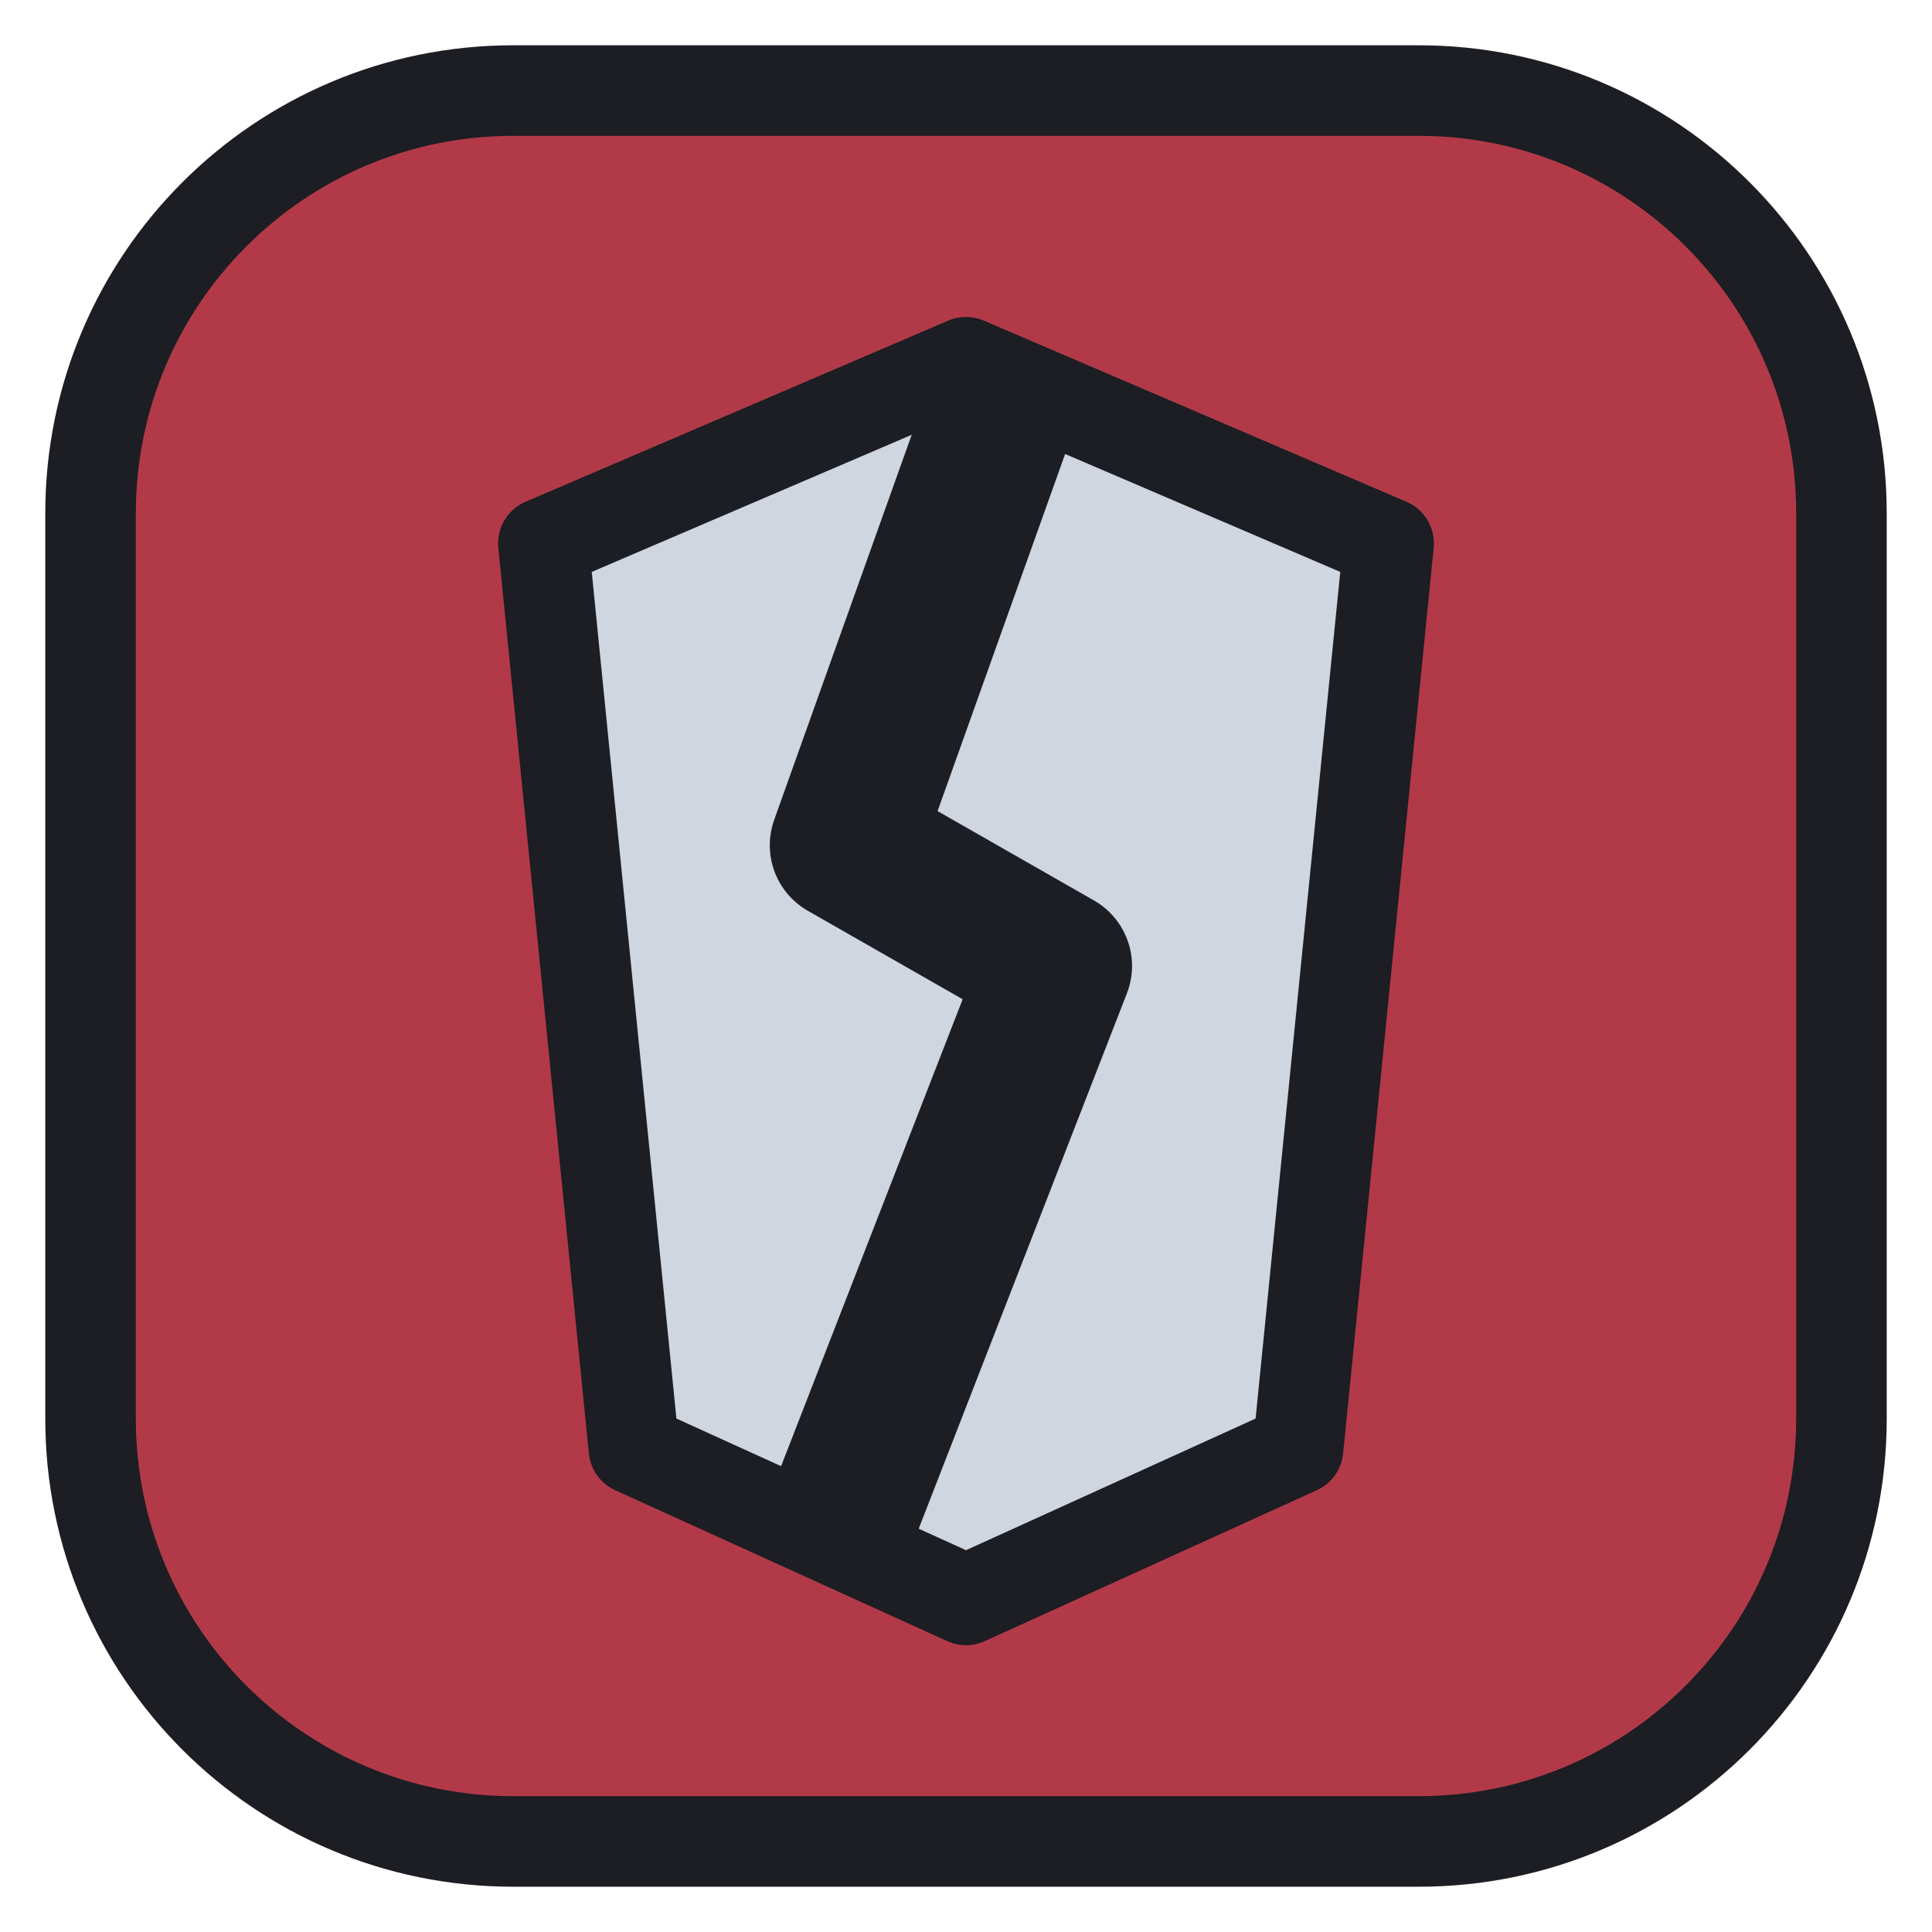
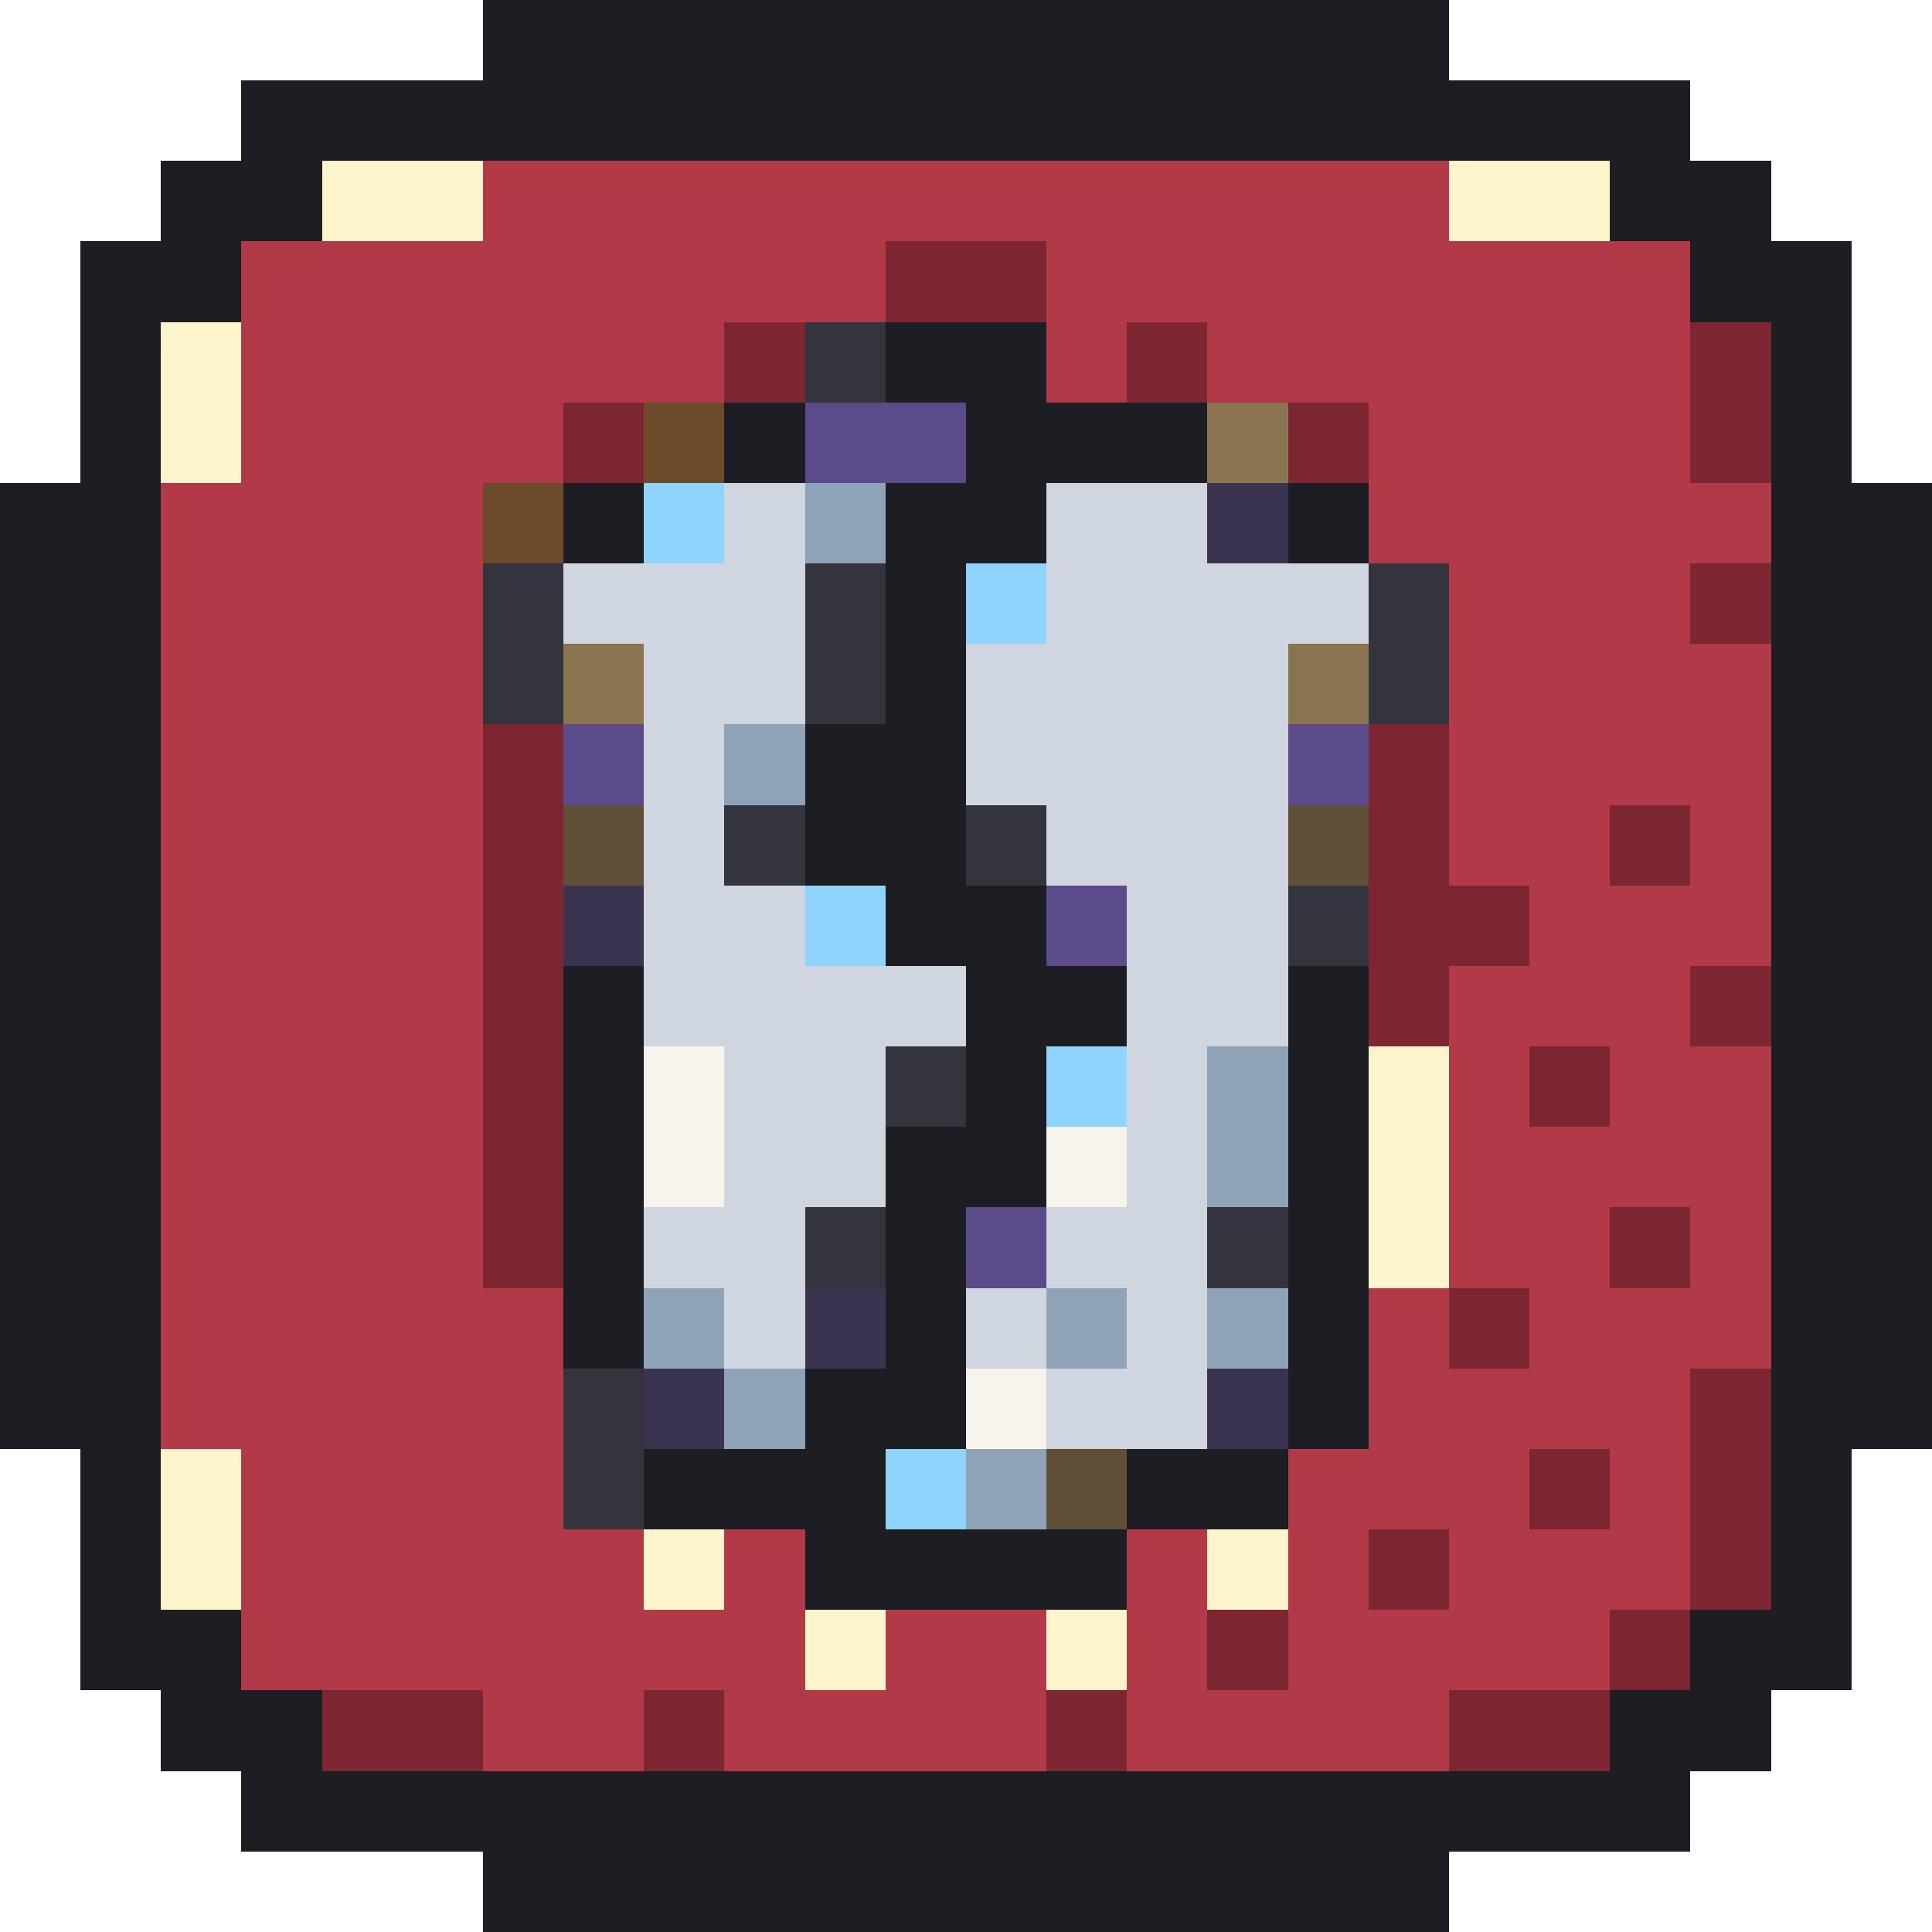
- <svg xmlns="http://www.w3.org/2000/svg" viewBox="0 0 64 64" width="64" height="64">
-   <g stroke="#1d1d24" stroke-width="3" stroke-linejoin="round" stroke-linecap="round">
-     <rect x="3" y="3" width="58" height="58" rx="14" fill="#b23a48" />
-     <path d="M18 18 32 12l14 6-3 30-11 5-11-5Z" fill="#cfd6e0" />
-     <path d="m33 14-5 14 7 4-7 18" fill="none" stroke-width="5" />
-   </g>
+ <svg xmlns="http://www.w3.org/2000/svg" viewBox="0 0 24 24" width="64" height="64" shape-rendering="crispEdges">
+   <path fill="#1d1d24" d="M6 0h12v1H6ZM3 1h18v1H3ZM2 2h2v1H2ZM20 2h2v1H20ZM1 3h2v1H1ZM21 3h2v1H21ZM1 4h1v1H1ZM11 4h2v1H11ZM22 4h1v1H22ZM1 5h1v1H1ZM9 5h1v1H9ZM12 5h3v1H12ZM22 5h1v1H22ZM0 6h2v1H0ZM7 6h1v1H7ZM11 6h2v1H11ZM16 6h1v1H16ZM22 6h2v1H22ZM0 7h2v1H0ZM11 7h1v1H11ZM22 7h2v1H22ZM0 8h2v1H0ZM11 8h1v1H11ZM22 8h2v1H22ZM0 9h2v1H0ZM10 9h2v1H10ZM22 9h2v1H22ZM0 10h2v1H0ZM10 10h2v1H10ZM22 10h2v1H22ZM0 11h2v1H0ZM11 11h2v1H11ZM22 11h2v1H22ZM0 12h2v1H0ZM7 12h1v1H7ZM12 12h2v1H12ZM16 12h1v1H16ZM22 12h2v1H22ZM0 13h2v1H0ZM7 13h1v1H7ZM12 13h1v1H12ZM16 13h1v1H16ZM22 13h2v1H22ZM0 14h2v1H0ZM7 14h1v1H7ZM11 14h2v1H11ZM16 14h1v1H16ZM22 14h2v1H22ZM0 15h2v1H0ZM7 15h1v1H7ZM11 15h1v1H11ZM16 15h1v1H16ZM22 15h2v1H22ZM0 16h2v1H0ZM7 16h1v1H7ZM11 16h1v1H11ZM16 16h1v1H16ZM22 16h2v1H22ZM0 17h2v1H0ZM10 17h2v1H10ZM16 17h1v1H16ZM22 17h2v1H22ZM1 18h1v1H1ZM8 18h3v1H8ZM14 18h2v1H14ZM22 18h1v1H22ZM1 19h1v1H1ZM10 19h4v1H10ZM22 19h1v1H22ZM1 20h2v1H1ZM21 20h2v1H21ZM2 21h2v1H2ZM20 21h2v1H20ZM3 22h18v1H3ZM6 23h12v1H6Z" />
+   <path fill="#fff5cc" d="M4 2h2v1H4ZM18 2h2v1H18ZM2 4h1v1H2ZM2 5h1v1H2ZM17 13h1v1H17ZM17 14h1v1H17ZM17 15h1v1H17ZM2 18h1v1H2ZM2 19h1v1H2ZM8 19h1v1H8ZM15 19h1v1H15ZM10 20h1v1H10ZM13 20h1v1H13Z" />
+   <path fill="#b23a48" d="M6 2h12v1H6ZM3 3h8v1H3ZM13 3h8v1H13ZM3 4h6v1H3ZM13 4h1v1H13ZM15 4h6v1H15ZM3 5h4v1H3ZM17 5h4v1H17ZM2 6h4v1H2ZM17 6h5v1H17ZM2 7h4v1H2ZM18 7h3v1H18ZM2 8h4v1H2ZM18 8h4v1H18ZM2 9h4v1H2ZM18 9h4v1H18ZM2 10h4v1H2ZM18 10h2v1H18ZM21 10h1v1H21ZM2 11h4v1H2ZM19 11h3v1H19ZM2 12h4v1H2ZM18 12h3v1H18ZM2 13h4v1H2ZM18 13h1v1H18ZM20 13h2v1H20ZM2 14h4v1H2ZM18 14h4v1H18ZM2 15h4v1H2ZM18 15h2v1H18ZM21 15h1v1H21ZM2 16h5v1H2ZM17 16h1v1H17ZM19 16h3v1H19ZM2 17h5v1H2ZM17 17h4v1H17ZM3 18h4v1H3ZM16 18h3v1H16ZM20 18h1v1H20ZM3 19h5v1H3ZM9 19h1v1H9ZM14 19h1v1H14ZM16 19h1v1H16ZM18 19h3v1H18ZM3 20h7v1H3ZM11 20h2v1H11ZM14 20h1v1H14ZM16 20h4v1H16ZM6 21h2v1H6ZM9 21h4v1H9ZM14 21h4v1H14Z" />
+   <path fill="#7d2632" d="M11 3h2v1H11ZM9 4h1v1H9ZM14 4h1v1H14ZM21 4h1v1H21ZM7 5h1v1H7ZM16 5h1v1H16ZM21 5h1v1H21ZM21 7h1v1H21ZM6 9h1v1H6ZM17 9h1v1H17ZM6 10h1v1H6ZM17 10h1v1H17ZM20 10h1v1H20ZM6 11h1v1H6ZM17 11h2v1H17ZM6 12h1v1H6ZM17 12h1v1H17ZM21 12h1v1H21ZM6 13h1v1H6ZM19 13h1v1H19ZM6 14h1v1H6ZM6 15h1v1H6ZM20 15h1v1H20ZM18 16h1v1H18ZM21 17h1v1H21ZM19 18h1v1H19ZM21 18h1v1H21ZM17 19h1v1H17ZM21 19h1v1H21ZM15 20h1v1H15ZM20 20h1v1H20ZM4 21h2v1H4ZM8 21h1v1H8ZM13 21h1v1H13ZM18 21h2v1H18Z" />
+   <path fill="#34343f" d="M10 4h1v1H10ZM6 7h1v1H6ZM10 7h1v1H10ZM17 7h1v1H17ZM6 8h1v1H6ZM10 8h1v1H10ZM17 8h1v1H17ZM9 10h1v1H9ZM12 10h1v1H12ZM16 11h1v1H16ZM11 13h1v1H11ZM10 15h1v1H10ZM15 15h1v1H15ZM7 17h1v1H7ZM7 18h1v1H7Z" />
+   <path fill="#6b4b2a" d="M8 5h1v1H8ZM6 6h1v1H6Z" />
+   <path fill="#5b4b8a" d="M10 5h2v1H10ZM7 9h1v1H7ZM16 9h1v1H16ZM13 11h1v1H13ZM12 15h1v1H12Z" />
+   <path fill="#8a7550" d="M15 5h1v1H15ZM7 8h1v1H7ZM16 8h1v1H16Z" />
+   <path fill="#8fd3ff" d="M8 6h1v1H8ZM12 7h1v1H12ZM10 11h1v1H10ZM13 13h1v1H13ZM11 18h1v1H11Z" />
+   <path fill="#cfd6e0" d="M9 6h1v1H9ZM13 6h2v1H13ZM7 7h3v1H7ZM13 7h4v1H13ZM8 8h2v1H8ZM12 8h4v1H12ZM8 9h1v1H8ZM12 9h4v1H12ZM8 10h1v1H8ZM13 10h3v1H13ZM8 11h2v1H8ZM14 11h2v1H14ZM8 12h4v1H8ZM14 12h2v1H14ZM9 13h2v1H9ZM14 13h1v1H14ZM9 14h2v1H9ZM14 14h1v1H14ZM8 15h2v1H8ZM13 15h2v1H13ZM9 16h1v1H9ZM12 16h1v1H12ZM14 16h1v1H14ZM13 17h2v1H13Z" />
+   <path fill="#8fa3b8" d="M10 6h1v1H10ZM9 9h1v1H9ZM15 13h1v1H15ZM15 14h1v1H15ZM8 16h1v1H8ZM13 16h1v1H13ZM15 16h1v1H15ZM9 17h1v1H9ZM12 18h1v1H12Z" />
+   <path fill="#3a3450" d="M15 6h1v1H15ZM7 11h1v1H7ZM10 16h1v1H10ZM8 17h1v1H8ZM15 17h1v1H15Z" />
+   <path fill="#5e4f36" d="M7 10h1v1H7ZM16 10h1v1H16ZM13 18h1v1H13Z" />
+   <path fill="#f7f4ec" d="M8 13h1v1H8ZM8 14h1v1H8ZM13 14h1v1H13ZM12 17h1v1H12Z" />
</svg>
